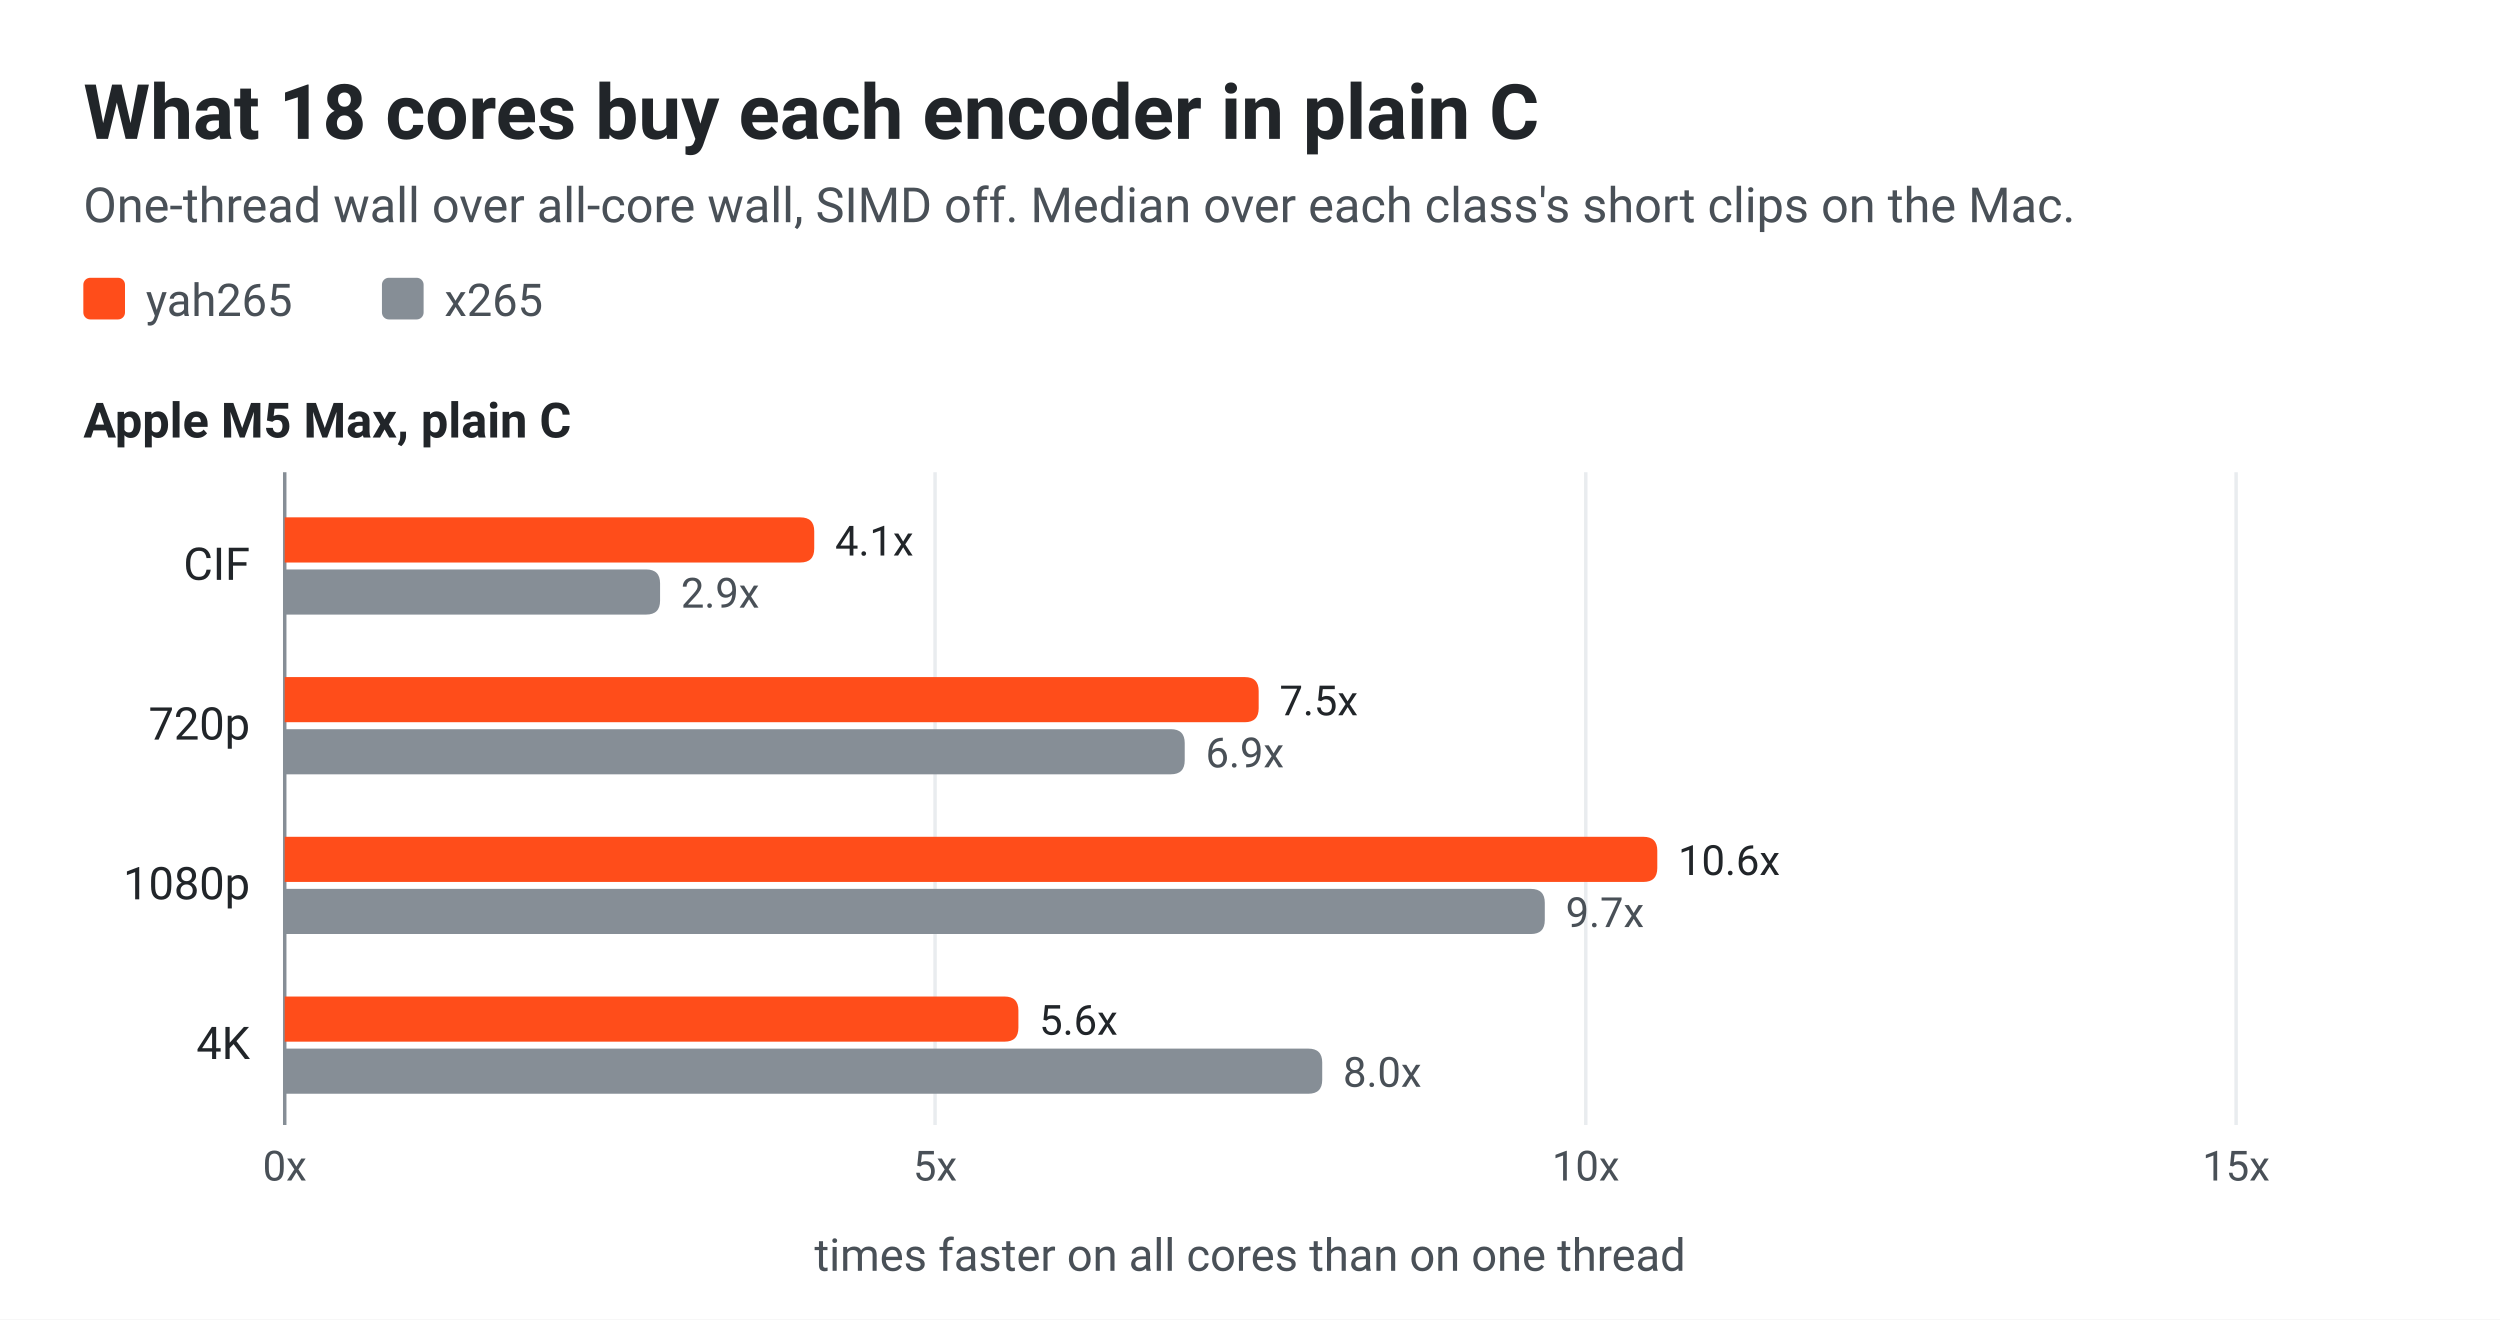
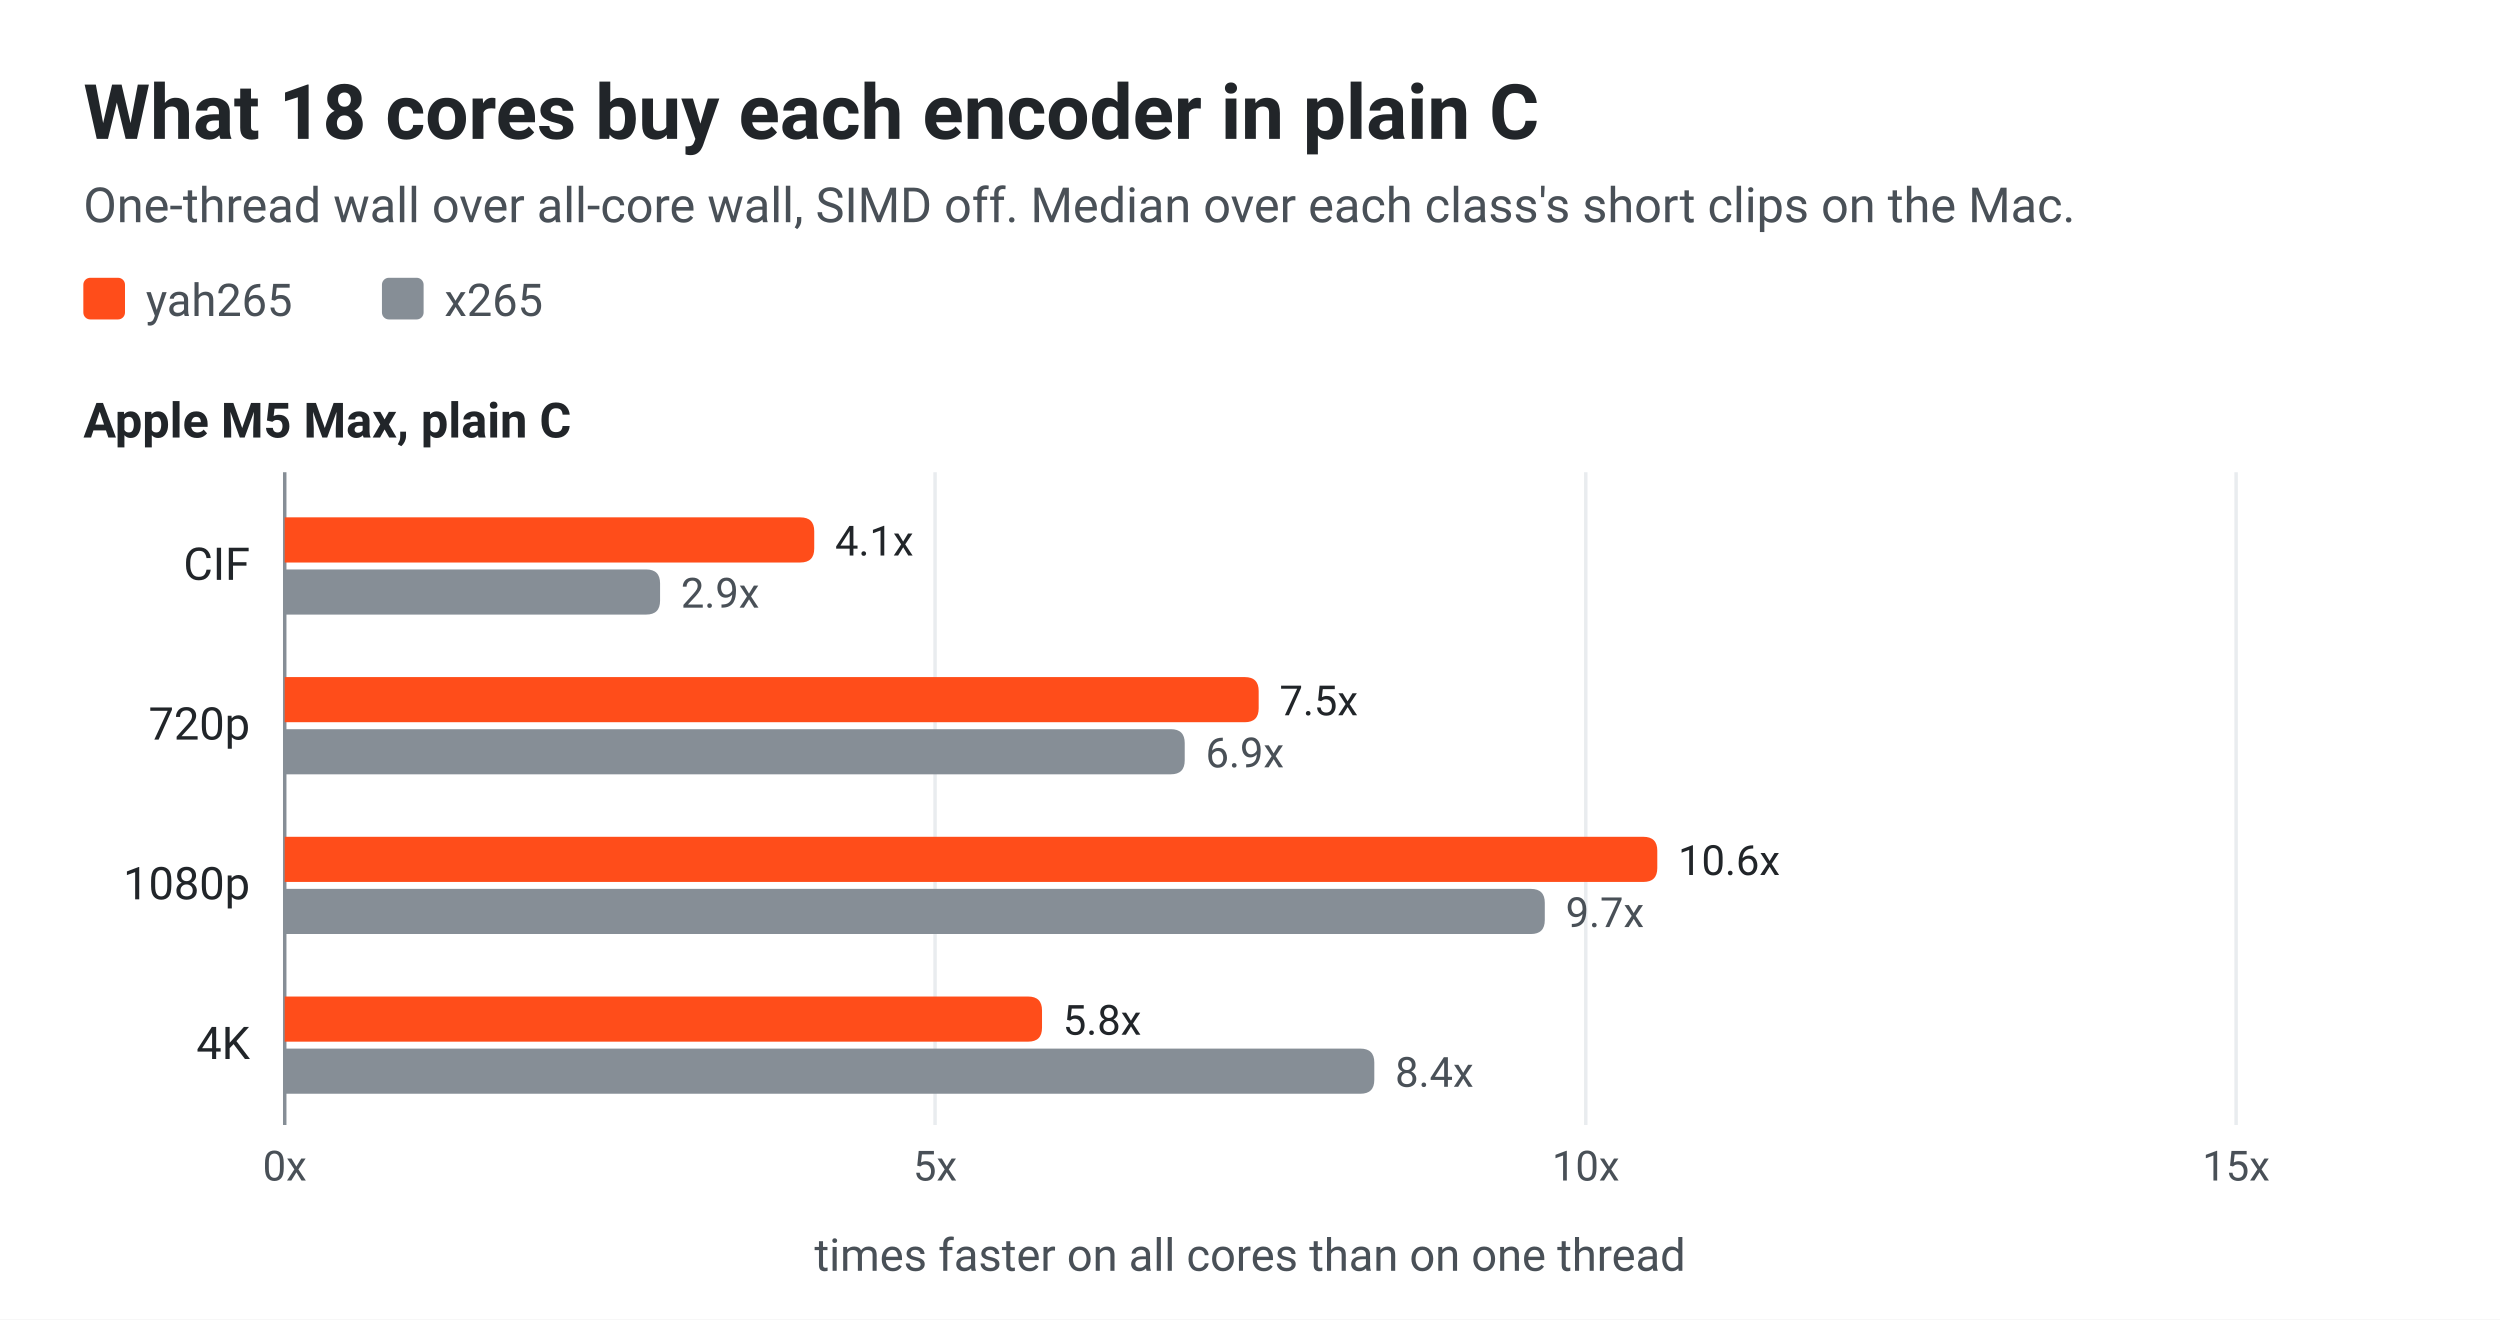
<svg xmlns="http://www.w3.org/2000/svg" width="720" height="380" viewBox="0 0 720 380" role="img">
  <style>
.bg{fill:#ffffff}.t1{fill:#212529}.t2{fill:#495057}.grid{stroke:#e9ecef}
.base{stroke:#868e96}.ring{stroke:#ffffff}.med{stroke:#212529}.band{fill:#f1f3f5}
.s1{fill:#ff4d1a}.s2{fill:#00919a}.s3{fill:#6250d6}.sx{fill:#868e96}
.l1{stroke:#ff4d1a}.l2{stroke:#00919a}.l3{stroke:#6250d6}.lx{stroke:#868e96}.span{stroke:#dee2e6}
.note{fill:#b8330a}.wash{fill:#ffe8dc}
text{font-family:system-ui,-apple-system,"Segoe UI",Roboto,Helvetica,Arial,sans-serif}
@media (prefers-color-scheme:dark){
.bg{fill:#1b1c1e}.t1{fill:#e9ecee}.t2{fill:#b6bcc1}.grid{stroke:#2e3135}
.base{stroke:#8f959a}.ring{stroke:#1b1c1e}.med{stroke:#e9ecee}.band{fill:#23262a}
.s1{fill:#ff4d1a}.s2{fill:#12a3ad}.s3{fill:#9085e9}.sx{fill:#8f959a}
.l1{stroke:#ff4d1a}.l2{stroke:#12a3ad}.l3{stroke:#9085e9}.lx{stroke:#8f959a}.span{stroke:#3a3e43}
.note{fill:#ff8a5c}.wash{fill:#45200f}}
</style>
  <rect width="100%" height="100%" class="bg" />
  <text x="24.0" y="40.0" font-size="22" class="t1" text-anchor="start" font-weight="600">What 18 cores buy each encoder in plain C</text>
  <text x="24.0" y="64.0" font-size="14" class="t2" text-anchor="start">One-thread wall over all-core wall, SIMD off. Median over each class's short clips on the Mac.</text>
  <rect x="24" y="80" width="12" height="12" rx="2" class="s1" />
  <text x="42.0" y="91.0" font-size="13" class="t2" text-anchor="start">yah265</text>
  <rect x="110" y="80" width="12" height="12" rx="2" class="sx" />
  <text x="128.0" y="91.0" font-size="13" class="t2" text-anchor="start">x265</text>
  <text x="24.0" y="126.0" font-size="14" class="t1" text-anchor="start" font-weight="600">Apple M5 Max, plain C</text>
  <line x1="82.0" y1="136" x2="82.0" y2="324" class="base" />
  <text x="82.0" y="340.0" font-size="12" class="t2" text-anchor="middle">0x</text>
  <line x1="269.3" y1="136" x2="269.3" y2="324" class="grid" />
  <text x="269.3" y="340.0" font-size="12" class="t2" text-anchor="middle">5x</text>
  <line x1="456.7" y1="136" x2="456.7" y2="324" class="grid" />
  <text x="456.7" y="340.0" font-size="12" class="t2" text-anchor="middle">10x</text>
  <line x1="644.0" y1="136" x2="644.0" y2="324" class="grid" />
  <text x="644.0" y="340.0" font-size="12" class="t2" text-anchor="middle">15x</text>
  <text x="72.0" y="167.0" font-size="13" class="t1" text-anchor="end">CIF</text>
  <path d="M82.0,149.0 H230.5 Q234.5,149.0 234.5,153.0 V158.0 Q234.5,162.0 230.5,162.0 H82.0 Z" class="s1" />
  <path d="M82.0,164.0 H186.1 Q190.1,164.0 190.1,168.0 V173.0 Q190.1,177.0 186.1,177.0 H82.0 Z" class="sx" />
  <text x="240.5" y="160.0" font-size="12" class="t1" text-anchor="start">4.1x</text>
  <text x="196.1" y="175.0" font-size="12" class="t2" text-anchor="start">2.9x</text>
  <text x="72.0" y="213.0" font-size="13" class="t1" text-anchor="end">720p</text>
  <path d="M82.0,195.0 H358.5 Q362.5,195.0 362.5,199.0 V204.0 Q362.5,208.0 358.5,208.0 H82.0 Z" class="s1" />
  <path d="M82.0,210.0 H337.2 Q341.2,210.0 341.2,214.0 V219.0 Q341.2,223.0 337.2,223.0 H82.0 Z" class="sx" />
  <text x="368.5" y="206.0" font-size="12" class="t1" text-anchor="start">7.5x</text>
  <text x="347.2" y="221.0" font-size="12" class="t2" text-anchor="start">6.9x</text>
  <text x="72.0" y="259.0" font-size="13" class="t1" text-anchor="end">1080p</text>
  <path d="M82.0,241.0 H473.3 Q477.3,241.0 477.3,245.0 V250.0 Q477.3,254.0 473.3,254.0 H82.0 Z" class="s1" />
  <path d="M82.0,256.0 H440.9 Q444.9,256.0 444.9,260.0 V265.0 Q444.9,269.0 440.9,269.0 H82.0 Z" class="sx" />
  <text x="483.3" y="252.0" font-size="12" class="t1" text-anchor="start">10.6x</text>
  <text x="450.9" y="267.0" font-size="12" class="t2" text-anchor="start">9.7x</text>
  <text x="72.0" y="305.0" font-size="13" class="t1" text-anchor="end">4K</text>
-   <path d="M82.0,287.0 H289.3 Q293.3,287.0 293.3,291.0 V296.0 Q293.3,300.0 289.3,300.0 H82.0 Z" class="s1" />
-   <path d="M82.0,302.0 H376.8 Q380.8,302.0 380.8,306.0 V311.0 Q380.8,315.0 376.8,315.0 H82.0 Z" class="sx" />
-   <text x="299.3" y="298.0" font-size="12" class="t1" text-anchor="start">5.6x</text>
-   <text x="386.8" y="313.0" font-size="12" class="t2" text-anchor="start">8.0x</text>
+   <path d="M82.0,287.0 H296.1 Q300.1,287.0 300.1,291.0 V296.0 Q300.1,300.0 296.1,300.0 H82.0 Z" class="s1" />
+   <path d="M82.0,302.0 H391.8 Q395.8,302.0 395.8,306.0 V311.0 Q395.8,315.0 391.8,315.0 H82.0 Z" class="sx" />
+   <text x="306.1" y="298.0" font-size="12" class="t1" text-anchor="start">5.8x</text>
+   <text x="401.8" y="313.0" font-size="12" class="t2" text-anchor="start">8.4x</text>
  <text x="360.0" y="366.0" font-size="13" class="t2" text-anchor="middle">times faster on all cores than on one thread</text>
</svg>
